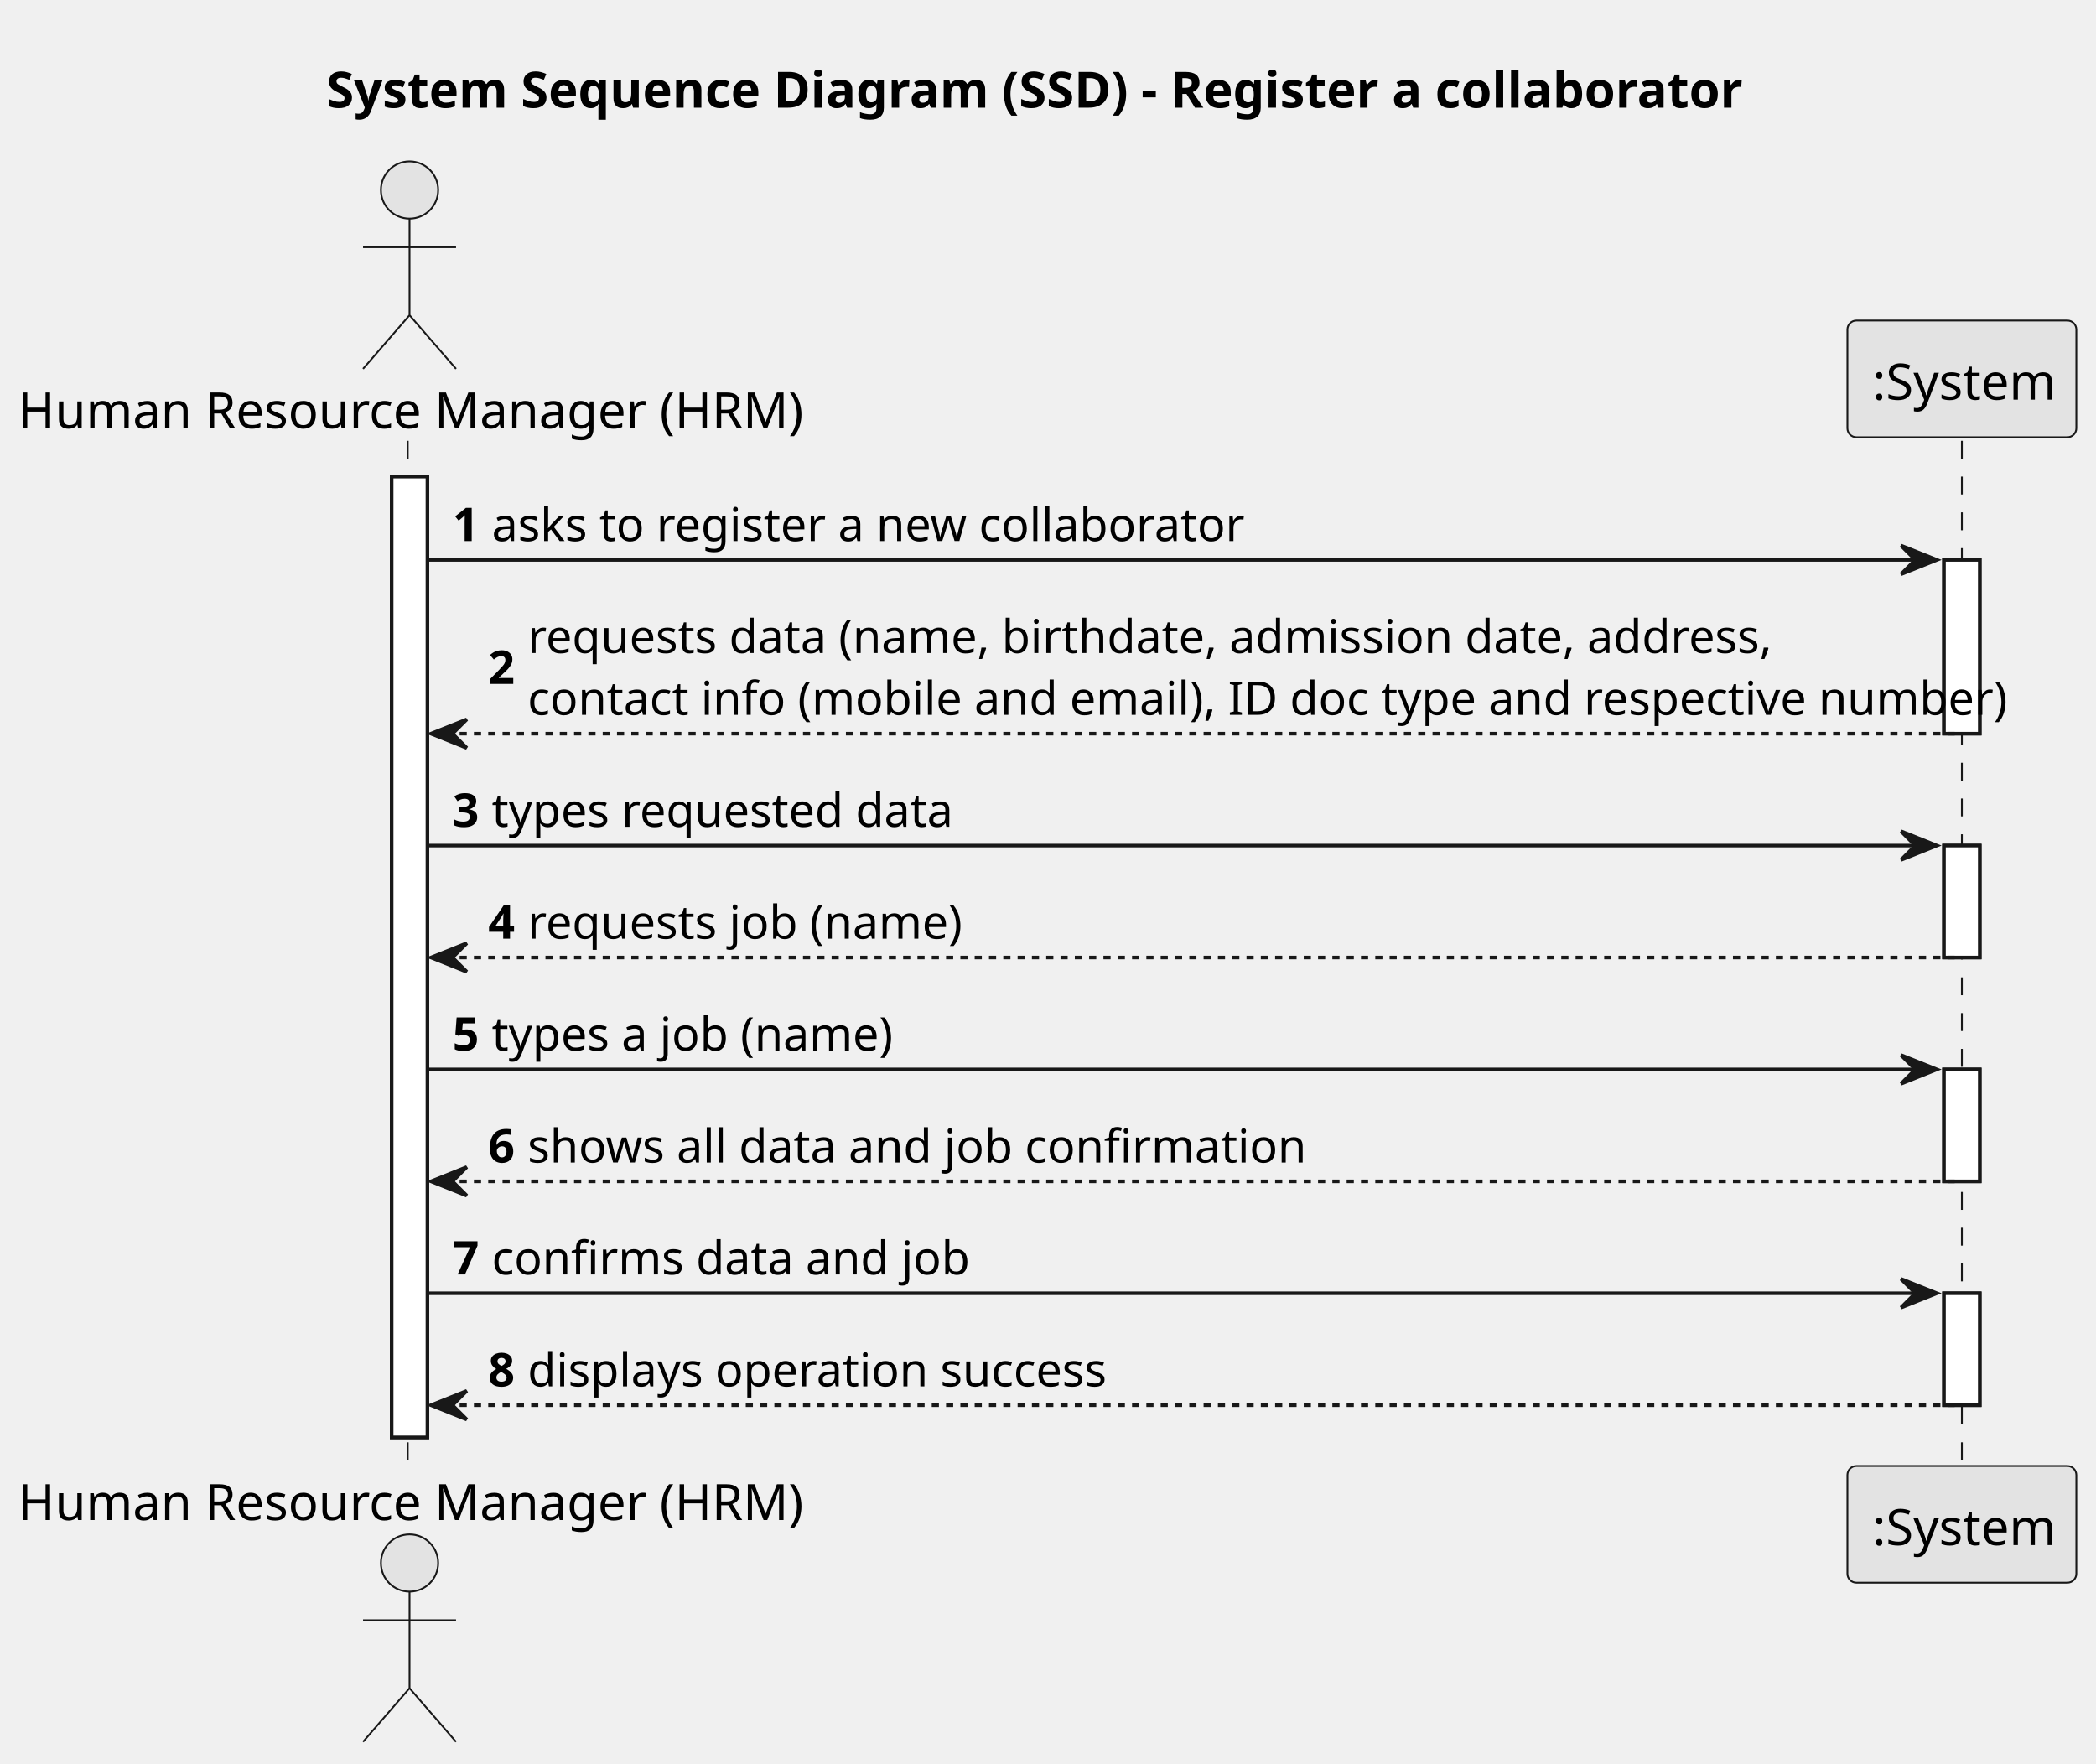
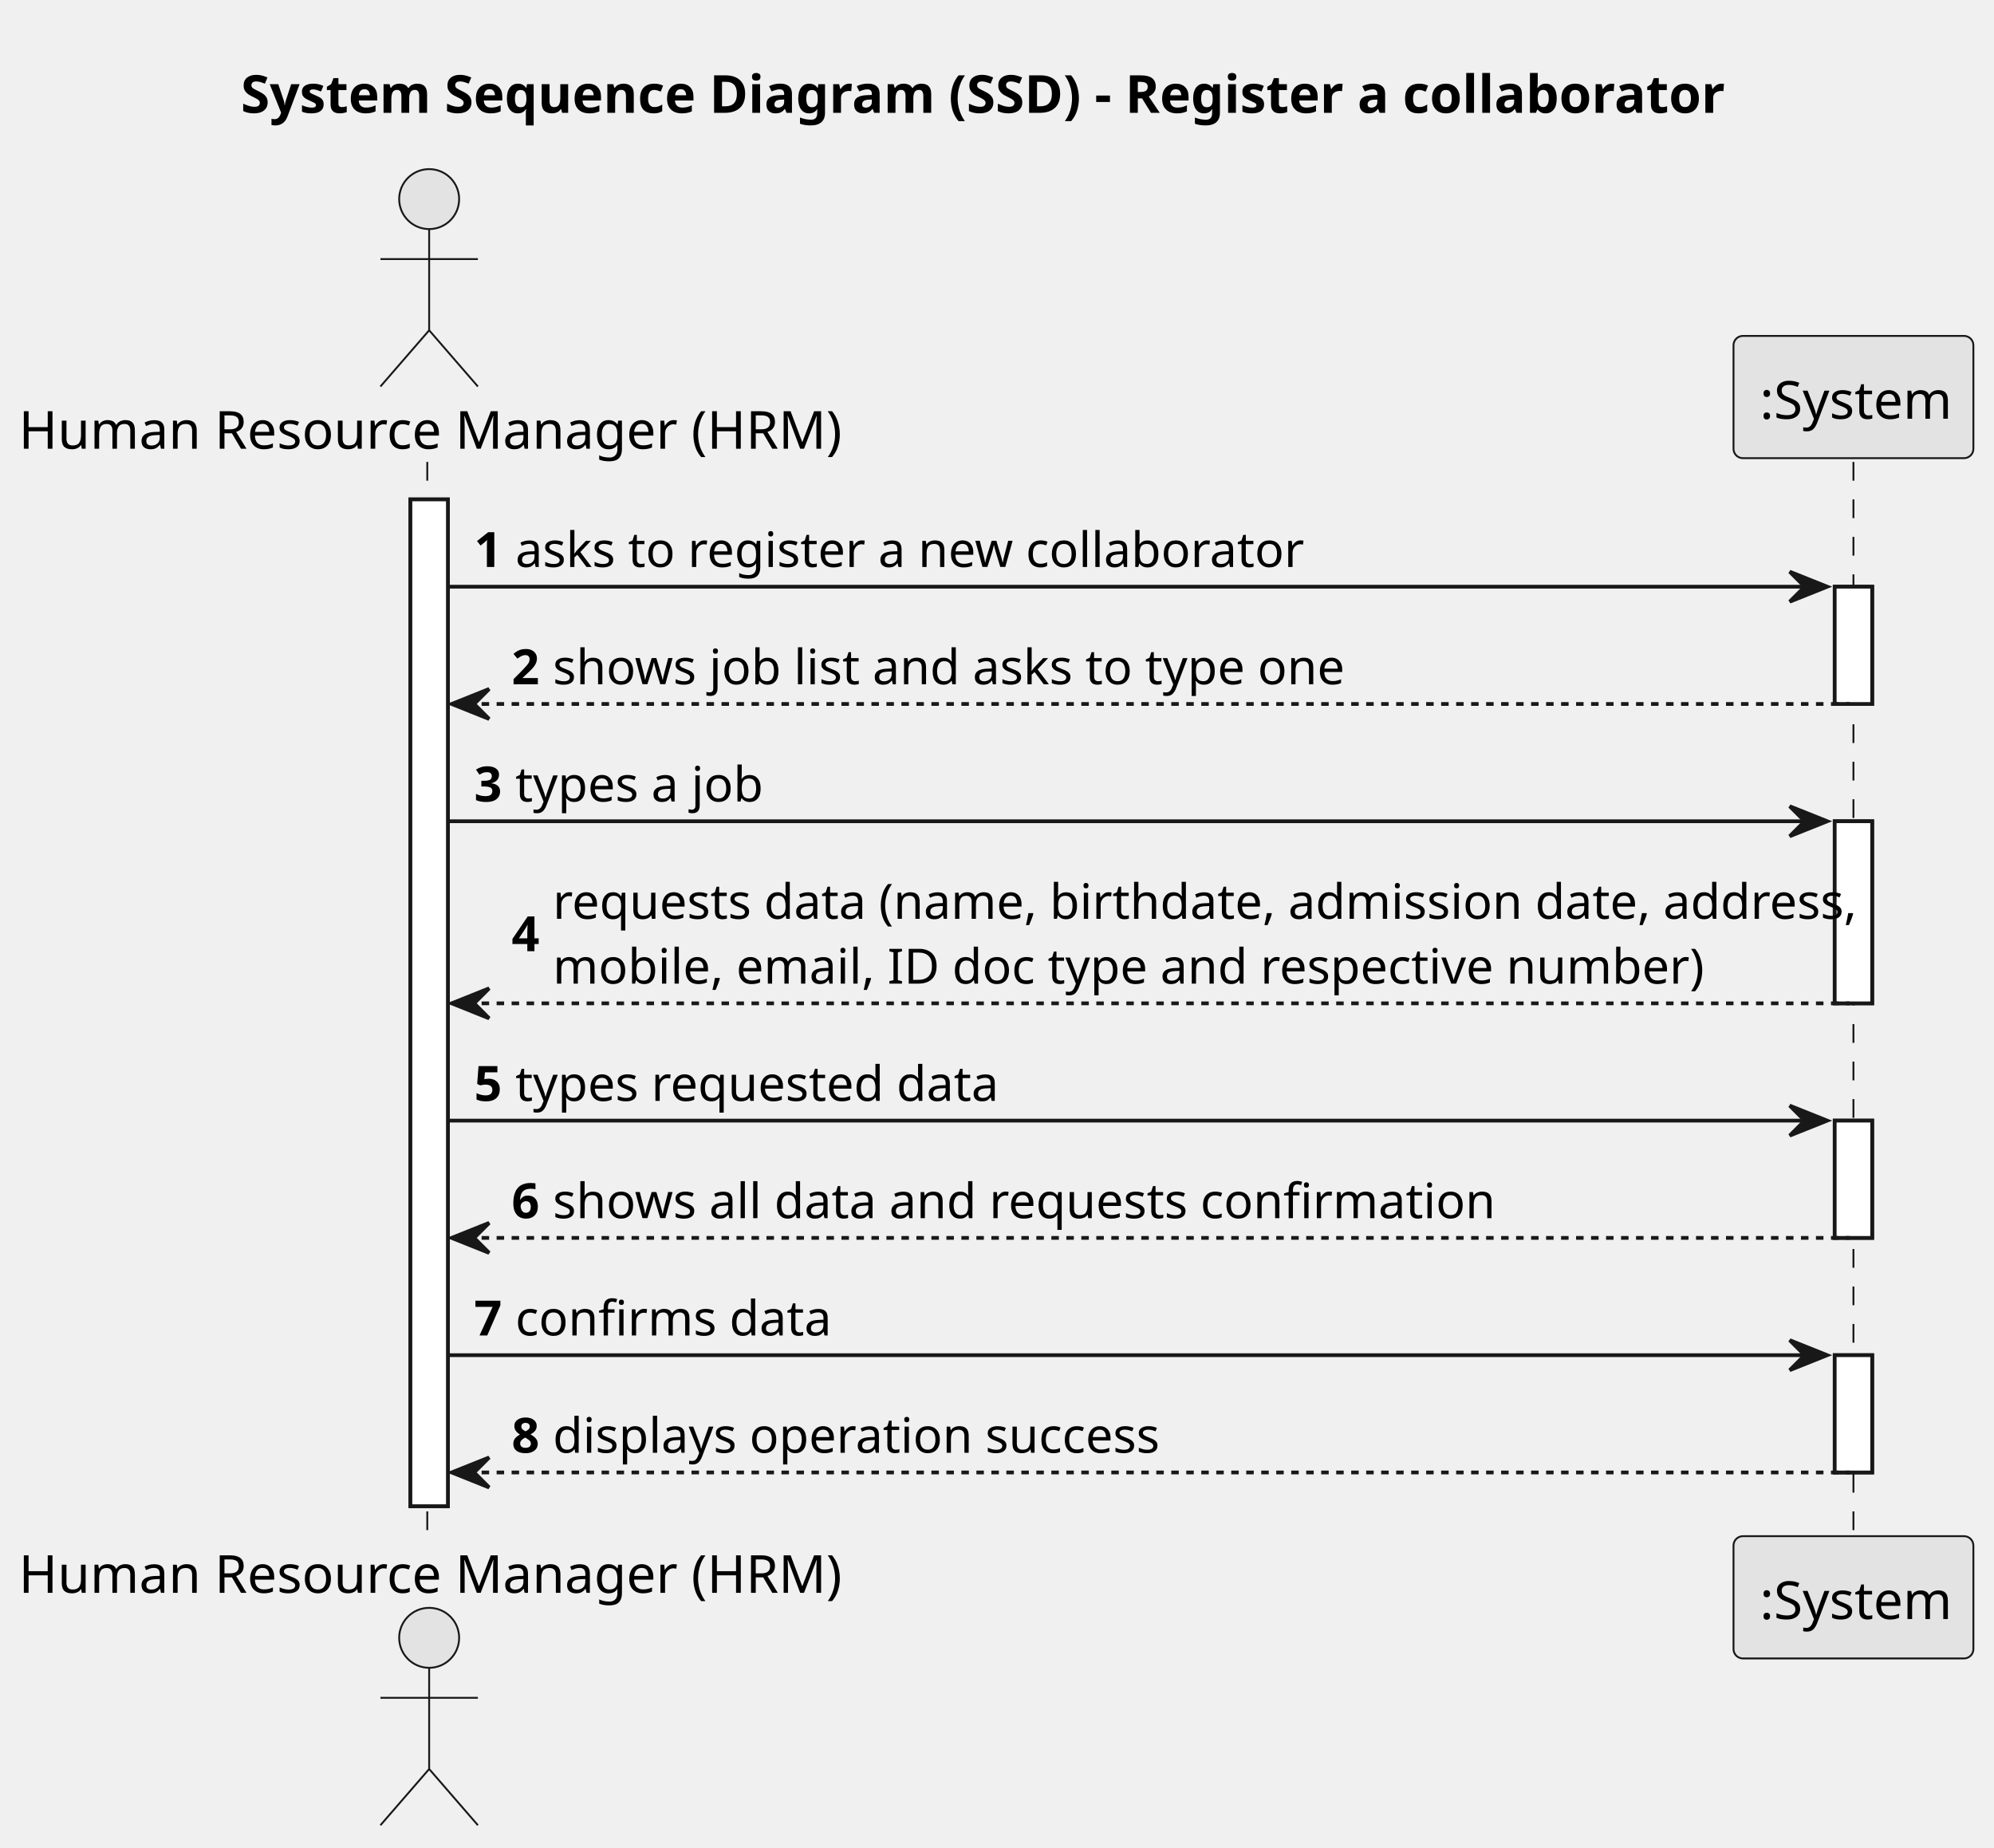
- <svg xmlns="http://www.w3.org/2000/svg" contentStyleType="text/css" height="493px" preserveAspectRatio="none" style="width:586px;height:493px;background:#FFFFFF;" version="1.1" viewBox="0 0 586 493" width="586px" zoomAndPan="magnify">
+ <svg xmlns="http://www.w3.org/2000/svg" contentStyleType="text/css" height="493px" preserveAspectRatio="none" style="width:532px;height:493px;background:#FFFFFF;" version="1.1" viewBox="0 0 532 493" width="532px" zoomAndPan="magnify">
  <defs />
  <g>
-     <text fill="#000000" font-family="sans-serif" font-size="14" font-weight="bold" lengthAdjust="spacing" textLength="402" x="91.25" y="30.107">System Sequence Diagram (SSD) - Register a collaborator</text>
+     <text fill="#000000" font-family="sans-serif" font-size="14" font-weight="bold" lengthAdjust="spacing" textLength="402" x="64.25" y="30.107">System Sequence Diagram (SSD) - Register a collaborator</text>
    <rect fill="#FFFFFF" height="268.619" style="stroke:#181818;stroke-width:1.0;" width="10" x="109.5" y="133.242" />
-     <rect fill="#FFFFFF" height="48.582" style="stroke:#181818;stroke-width:1.0;" width="10" x="543.5" y="156.533" />
-     <rect fill="#FFFFFF" height="31.291" style="stroke:#181818;stroke-width:1.0;" width="10" x="543.5" y="236.406" />
-     <rect fill="#FFFFFF" height="31.291" style="stroke:#181818;stroke-width:1.0;" width="10" x="543.5" y="298.988" />
-     <rect fill="#FFFFFF" height="31.291" style="stroke:#181818;stroke-width:1.0;" width="10" x="543.5" y="361.57" />
+     <rect fill="#FFFFFF" height="31.291" style="stroke:#181818;stroke-width:1.0;" width="10" x="489.5" y="156.533" />
+     <rect fill="#FFFFFF" height="48.582" style="stroke:#181818;stroke-width:1.0;" width="10" x="489.5" y="219.115" />
+     <rect fill="#FFFFFF" height="31.291" style="stroke:#181818;stroke-width:1.0;" width="10" x="489.5" y="298.988" />
+     <rect fill="#FFFFFF" height="31.291" style="stroke:#181818;stroke-width:1.0;" width="10" x="489.5" y="361.57" />
    <line style="stroke:#181818;stroke-width:0.5;stroke-dasharray:5.0,5.0;" x1="114" x2="114" y1="123.242" y2="410.861" />
-     <line style="stroke:#181818;stroke-width:0.5;stroke-dasharray:5.0,5.0;" x1="548.5" x2="548.5" y1="123.242" y2="410.861" />
+     <line style="stroke:#181818;stroke-width:0.5;stroke-dasharray:5.0,5.0;" x1="494.5" x2="494.5" y1="123.242" y2="410.861" />
    <text fill="#000000" font-family="sans-serif" font-size="14" lengthAdjust="spacing" textLength="213" x="5" y="119.728">Human Resource Manager (HRM)</text>
    <ellipse cx="114.5" cy="53.121" fill="#E3E3E3" rx="8" ry="8" style="stroke:#181818;stroke-width:0.5;" />
    <path d="M114.5,61.121 L114.5,88.121 M101.5,69.121 L127.5,69.121 M114.5,88.121 L101.5,103.121 M114.5,88.121 L127.5,103.121 " fill="none" style="stroke:#181818;stroke-width:0.5;" />
    <text fill="#000000" font-family="sans-serif" font-size="14" lengthAdjust="spacing" textLength="213" x="5" y="424.969">Human Resource Manager (HRM)</text>
    <ellipse cx="114.5" cy="436.982" fill="#E3E3E3" rx="8" ry="8" style="stroke:#181818;stroke-width:0.5;" />
    <path d="M114.5,444.982 L114.5,471.982 M101.5,452.982 L127.5,452.982 M114.5,471.982 L101.5,486.982 M114.5,471.982 L127.5,486.982 " fill="none" style="stroke:#181818;stroke-width:0.5;" />
-     <rect fill="#E3E3E3" height="32.621" rx="2.5" ry="2.5" style="stroke:#181818;stroke-width:0.5;" width="64" x="516.5" y="89.621" />
-     <text fill="#000000" font-family="sans-serif" font-size="14" lengthAdjust="spacing" textLength="50" x="523.5" y="111.728">:System</text>
-     <rect fill="#E3E3E3" height="32.621" rx="2.5" ry="2.5" style="stroke:#181818;stroke-width:0.5;" width="64" x="516.5" y="409.861" />
-     <text fill="#000000" font-family="sans-serif" font-size="14" lengthAdjust="spacing" textLength="50" x="523.5" y="431.969">:System</text>
+     <rect fill="#E3E3E3" height="32.621" rx="2.5" ry="2.5" style="stroke:#181818;stroke-width:0.5;" width="64" x="462.5" y="89.621" />
+     <text fill="#000000" font-family="sans-serif" font-size="14" lengthAdjust="spacing" textLength="50" x="469.5" y="111.728">:System</text>
+     <rect fill="#E3E3E3" height="32.621" rx="2.5" ry="2.5" style="stroke:#181818;stroke-width:0.5;" width="64" x="462.5" y="409.861" />
+     <text fill="#000000" font-family="sans-serif" font-size="14" lengthAdjust="spacing" textLength="50" x="469.5" y="431.969">:System</text>
    <rect fill="#FFFFFF" height="268.619" style="stroke:#181818;stroke-width:1.0;" width="10" x="109.5" y="133.242" />
-     <rect fill="#FFFFFF" height="48.582" style="stroke:#181818;stroke-width:1.0;" width="10" x="543.5" y="156.533" />
-     <rect fill="#FFFFFF" height="31.291" style="stroke:#181818;stroke-width:1.0;" width="10" x="543.5" y="236.406" />
-     <rect fill="#FFFFFF" height="31.291" style="stroke:#181818;stroke-width:1.0;" width="10" x="543.5" y="298.988" />
-     <rect fill="#FFFFFF" height="31.291" style="stroke:#181818;stroke-width:1.0;" width="10" x="543.5" y="361.57" />
-     <polygon fill="#181818" points="531.5,152.533,541.5,156.533,531.5,160.533,535.5,156.533" style="stroke:#181818;stroke-width:1.0;" />
-     <line style="stroke:#181818;stroke-width:1.0;" x1="119.5" x2="537.5" y1="156.533" y2="156.533" />
+     <rect fill="#FFFFFF" height="31.291" style="stroke:#181818;stroke-width:1.0;" width="10" x="489.5" y="156.533" />
+     <rect fill="#FFFFFF" height="48.582" style="stroke:#181818;stroke-width:1.0;" width="10" x="489.5" y="219.115" />
+     <rect fill="#FFFFFF" height="31.291" style="stroke:#181818;stroke-width:1.0;" width="10" x="489.5" y="298.988" />
+     <rect fill="#FFFFFF" height="31.291" style="stroke:#181818;stroke-width:1.0;" width="10" x="489.5" y="361.57" />
+     <polygon fill="#181818" points="477.5,152.533,487.5,156.533,477.5,160.533,481.5,156.533" style="stroke:#181818;stroke-width:1.0;" />
+     <line style="stroke:#181818;stroke-width:1.0;" x1="119.5" x2="483.5" y1="156.533" y2="156.533" />
    <text fill="#000000" font-family="sans-serif" font-size="13" font-weight="bold" lengthAdjust="spacing" textLength="7" x="126.5" y="151.27">1</text>
    <text fill="#000000" font-family="sans-serif" font-size="13" lengthAdjust="spacing" textLength="199" x="137.5" y="151.27">asks to register a new collaborator</text>
-     <polygon fill="#181818" points="130.5,201.115,120.5,205.115,130.5,209.115,126.5,205.115" style="stroke:#181818;stroke-width:1.0;" />
-     <line style="stroke:#181818;stroke-width:1.0;stroke-dasharray:2.0,2.0;" x1="124.5" x2="547.5" y1="205.115" y2="205.115" />
-     <text fill="#000000" font-family="sans-serif" font-size="13" font-weight="bold" lengthAdjust="spacing" textLength="7" x="136.5" y="191.207">2</text>
-     <text fill="#000000" font-family="sans-serif" font-size="13" lengthAdjust="spacing" textLength="331" x="147.5" y="182.561">requests data (name, birthdate, admission date, address,</text>
-     <text fill="#000000" font-family="sans-serif" font-size="13" lengthAdjust="spacing" textLength="389" x="147.5" y="199.852">contact info (mobile and email), ID doc type and respective number)</text>
-     <polygon fill="#181818" points="531.5,232.406,541.5,236.406,531.5,240.406,535.5,236.406" style="stroke:#181818;stroke-width:1.0;" />
-     <line style="stroke:#181818;stroke-width:1.0;" x1="119.5" x2="537.5" y1="236.406" y2="236.406" />
-     <text fill="#000000" font-family="sans-serif" font-size="13" font-weight="bold" lengthAdjust="spacing" textLength="7" x="126.5" y="231.144">3</text>
-     <text fill="#000000" font-family="sans-serif" font-size="13" lengthAdjust="spacing" textLength="122" x="137.5" y="231.144">types requested data</text>
+     <polygon fill="#181818" points="130.5,183.824,120.5,187.824,130.5,191.824,126.5,187.824" style="stroke:#181818;stroke-width:1.0;" />
+     <line style="stroke:#181818;stroke-width:1.0;stroke-dasharray:2.0,2.0;" x1="124.5" x2="493.5" y1="187.824" y2="187.824" />
+     <text fill="#000000" font-family="sans-serif" font-size="13" font-weight="bold" lengthAdjust="spacing" textLength="7" x="136.5" y="182.561">2</text>
+     <text fill="#000000" font-family="sans-serif" font-size="13" lengthAdjust="spacing" textLength="205" x="147.5" y="182.561">shows job list and asks to type one</text>
+     <polygon fill="#181818" points="477.5,215.115,487.5,219.115,477.5,223.115,481.5,219.115" style="stroke:#181818;stroke-width:1.0;" />
+     <line style="stroke:#181818;stroke-width:1.0;" x1="119.5" x2="483.5" y1="219.115" y2="219.115" />
+     <text fill="#000000" font-family="sans-serif" font-size="13" font-weight="bold" lengthAdjust="spacing" textLength="7" x="126.5" y="213.852">3</text>
+     <text fill="#000000" font-family="sans-serif" font-size="13" lengthAdjust="spacing" textLength="64" x="137.5" y="213.852">types a job</text>
    <polygon fill="#181818" points="130.5,263.697,120.5,267.697,130.5,271.697,126.5,267.697" style="stroke:#181818;stroke-width:1.0;" />
-     <line style="stroke:#181818;stroke-width:1.0;stroke-dasharray:2.0,2.0;" x1="124.5" x2="547.5" y1="267.697" y2="267.697" />
-     <text fill="#000000" font-family="sans-serif" font-size="13" font-weight="bold" lengthAdjust="spacing" textLength="7" x="136.5" y="262.435">4</text>
-     <text fill="#000000" font-family="sans-serif" font-size="13" lengthAdjust="spacing" textLength="115" x="147.5" y="262.435">requests job (name)</text>
-     <polygon fill="#181818" points="531.5,294.988,541.5,298.988,531.5,302.988,535.5,298.988" style="stroke:#181818;stroke-width:1.0;" />
-     <line style="stroke:#181818;stroke-width:1.0;" x1="119.5" x2="537.5" y1="298.988" y2="298.988" />
+     <line style="stroke:#181818;stroke-width:1.0;stroke-dasharray:2.0,2.0;" x1="124.5" x2="493.5" y1="267.697" y2="267.697" />
+     <text fill="#000000" font-family="sans-serif" font-size="13" font-weight="bold" lengthAdjust="spacing" textLength="7" x="136.5" y="253.789">4</text>
+     <text fill="#000000" font-family="sans-serif" font-size="13" lengthAdjust="spacing" textLength="331" x="147.5" y="245.144">requests data (name, birthdate, admission date, address,</text>
+     <text fill="#000000" font-family="sans-serif" font-size="13" lengthAdjust="spacing" textLength="289" x="147.5" y="262.435">mobile, email, ID doc type and respective number)</text>
+     <polygon fill="#181818" points="477.5,294.988,487.5,298.988,477.5,302.988,481.5,298.988" style="stroke:#181818;stroke-width:1.0;" />
+     <line style="stroke:#181818;stroke-width:1.0;" x1="119.5" x2="483.5" y1="298.988" y2="298.988" />
    <text fill="#000000" font-family="sans-serif" font-size="13" font-weight="bold" lengthAdjust="spacing" textLength="7" x="126.5" y="293.726">5</text>
-     <text fill="#000000" font-family="sans-serif" font-size="13" lengthAdjust="spacing" textLength="108" x="137.5" y="293.726">types a job (name)</text>
+     <text fill="#000000" font-family="sans-serif" font-size="13" lengthAdjust="spacing" textLength="122" x="137.5" y="293.726">types requested data</text>
    <polygon fill="#181818" points="130.5,326.279,120.5,330.279,130.5,334.279,126.5,330.279" style="stroke:#181818;stroke-width:1.0;" />
-     <line style="stroke:#181818;stroke-width:1.0;stroke-dasharray:2.0,2.0;" x1="124.5" x2="547.5" y1="330.279" y2="330.279" />
+     <line style="stroke:#181818;stroke-width:1.0;stroke-dasharray:2.0,2.0;" x1="124.5" x2="493.5" y1="330.279" y2="330.279" />
    <text fill="#000000" font-family="sans-serif" font-size="13" font-weight="bold" lengthAdjust="spacing" textLength="7" x="136.5" y="325.017">6</text>
-     <text fill="#000000" font-family="sans-serif" font-size="13" lengthAdjust="spacing" textLength="203" x="147.5" y="325.017">shows all data and job confirmation</text>
-     <polygon fill="#181818" points="531.5,357.57,541.5,361.57,531.5,365.57,535.5,361.57" style="stroke:#181818;stroke-width:1.0;" />
-     <line style="stroke:#181818;stroke-width:1.0;" x1="119.5" x2="537.5" y1="361.57" y2="361.57" />
+     <text fill="#000000" font-family="sans-serif" font-size="13" lengthAdjust="spacing" textLength="236" x="147.5" y="325.017">shows all data and requests confirmation</text>
+     <polygon fill="#181818" points="477.5,357.57,487.5,361.57,477.5,365.57,481.5,361.57" style="stroke:#181818;stroke-width:1.0;" />
+     <line style="stroke:#181818;stroke-width:1.0;" x1="119.5" x2="483.5" y1="361.57" y2="361.57" />
    <text fill="#000000" font-family="sans-serif" font-size="13" font-weight="bold" lengthAdjust="spacing" textLength="7" x="126.5" y="356.308">7</text>
-     <text fill="#000000" font-family="sans-serif" font-size="13" lengthAdjust="spacing" textLength="124" x="137.5" y="356.308">confirms data and job</text>
+     <text fill="#000000" font-family="sans-serif" font-size="13" lengthAdjust="spacing" textLength="78" x="137.5" y="356.308">confirms data</text>
    <polygon fill="#181818" points="130.5,388.861,120.5,392.861,130.5,396.861,126.5,392.861" style="stroke:#181818;stroke-width:1.0;" />
-     <line style="stroke:#181818;stroke-width:1.0;stroke-dasharray:2.0,2.0;" x1="124.5" x2="547.5" y1="392.861" y2="392.861" />
+     <line style="stroke:#181818;stroke-width:1.0;stroke-dasharray:2.0,2.0;" x1="124.5" x2="493.5" y1="392.861" y2="392.861" />
    <text fill="#000000" font-family="sans-serif" font-size="13" font-weight="bold" lengthAdjust="spacing" textLength="7" x="136.5" y="387.599">8</text>
    <text fill="#000000" font-family="sans-serif" font-size="13" lengthAdjust="spacing" textLength="158" x="147.5" y="387.599">displays operation success</text>
  </g>
</svg>
